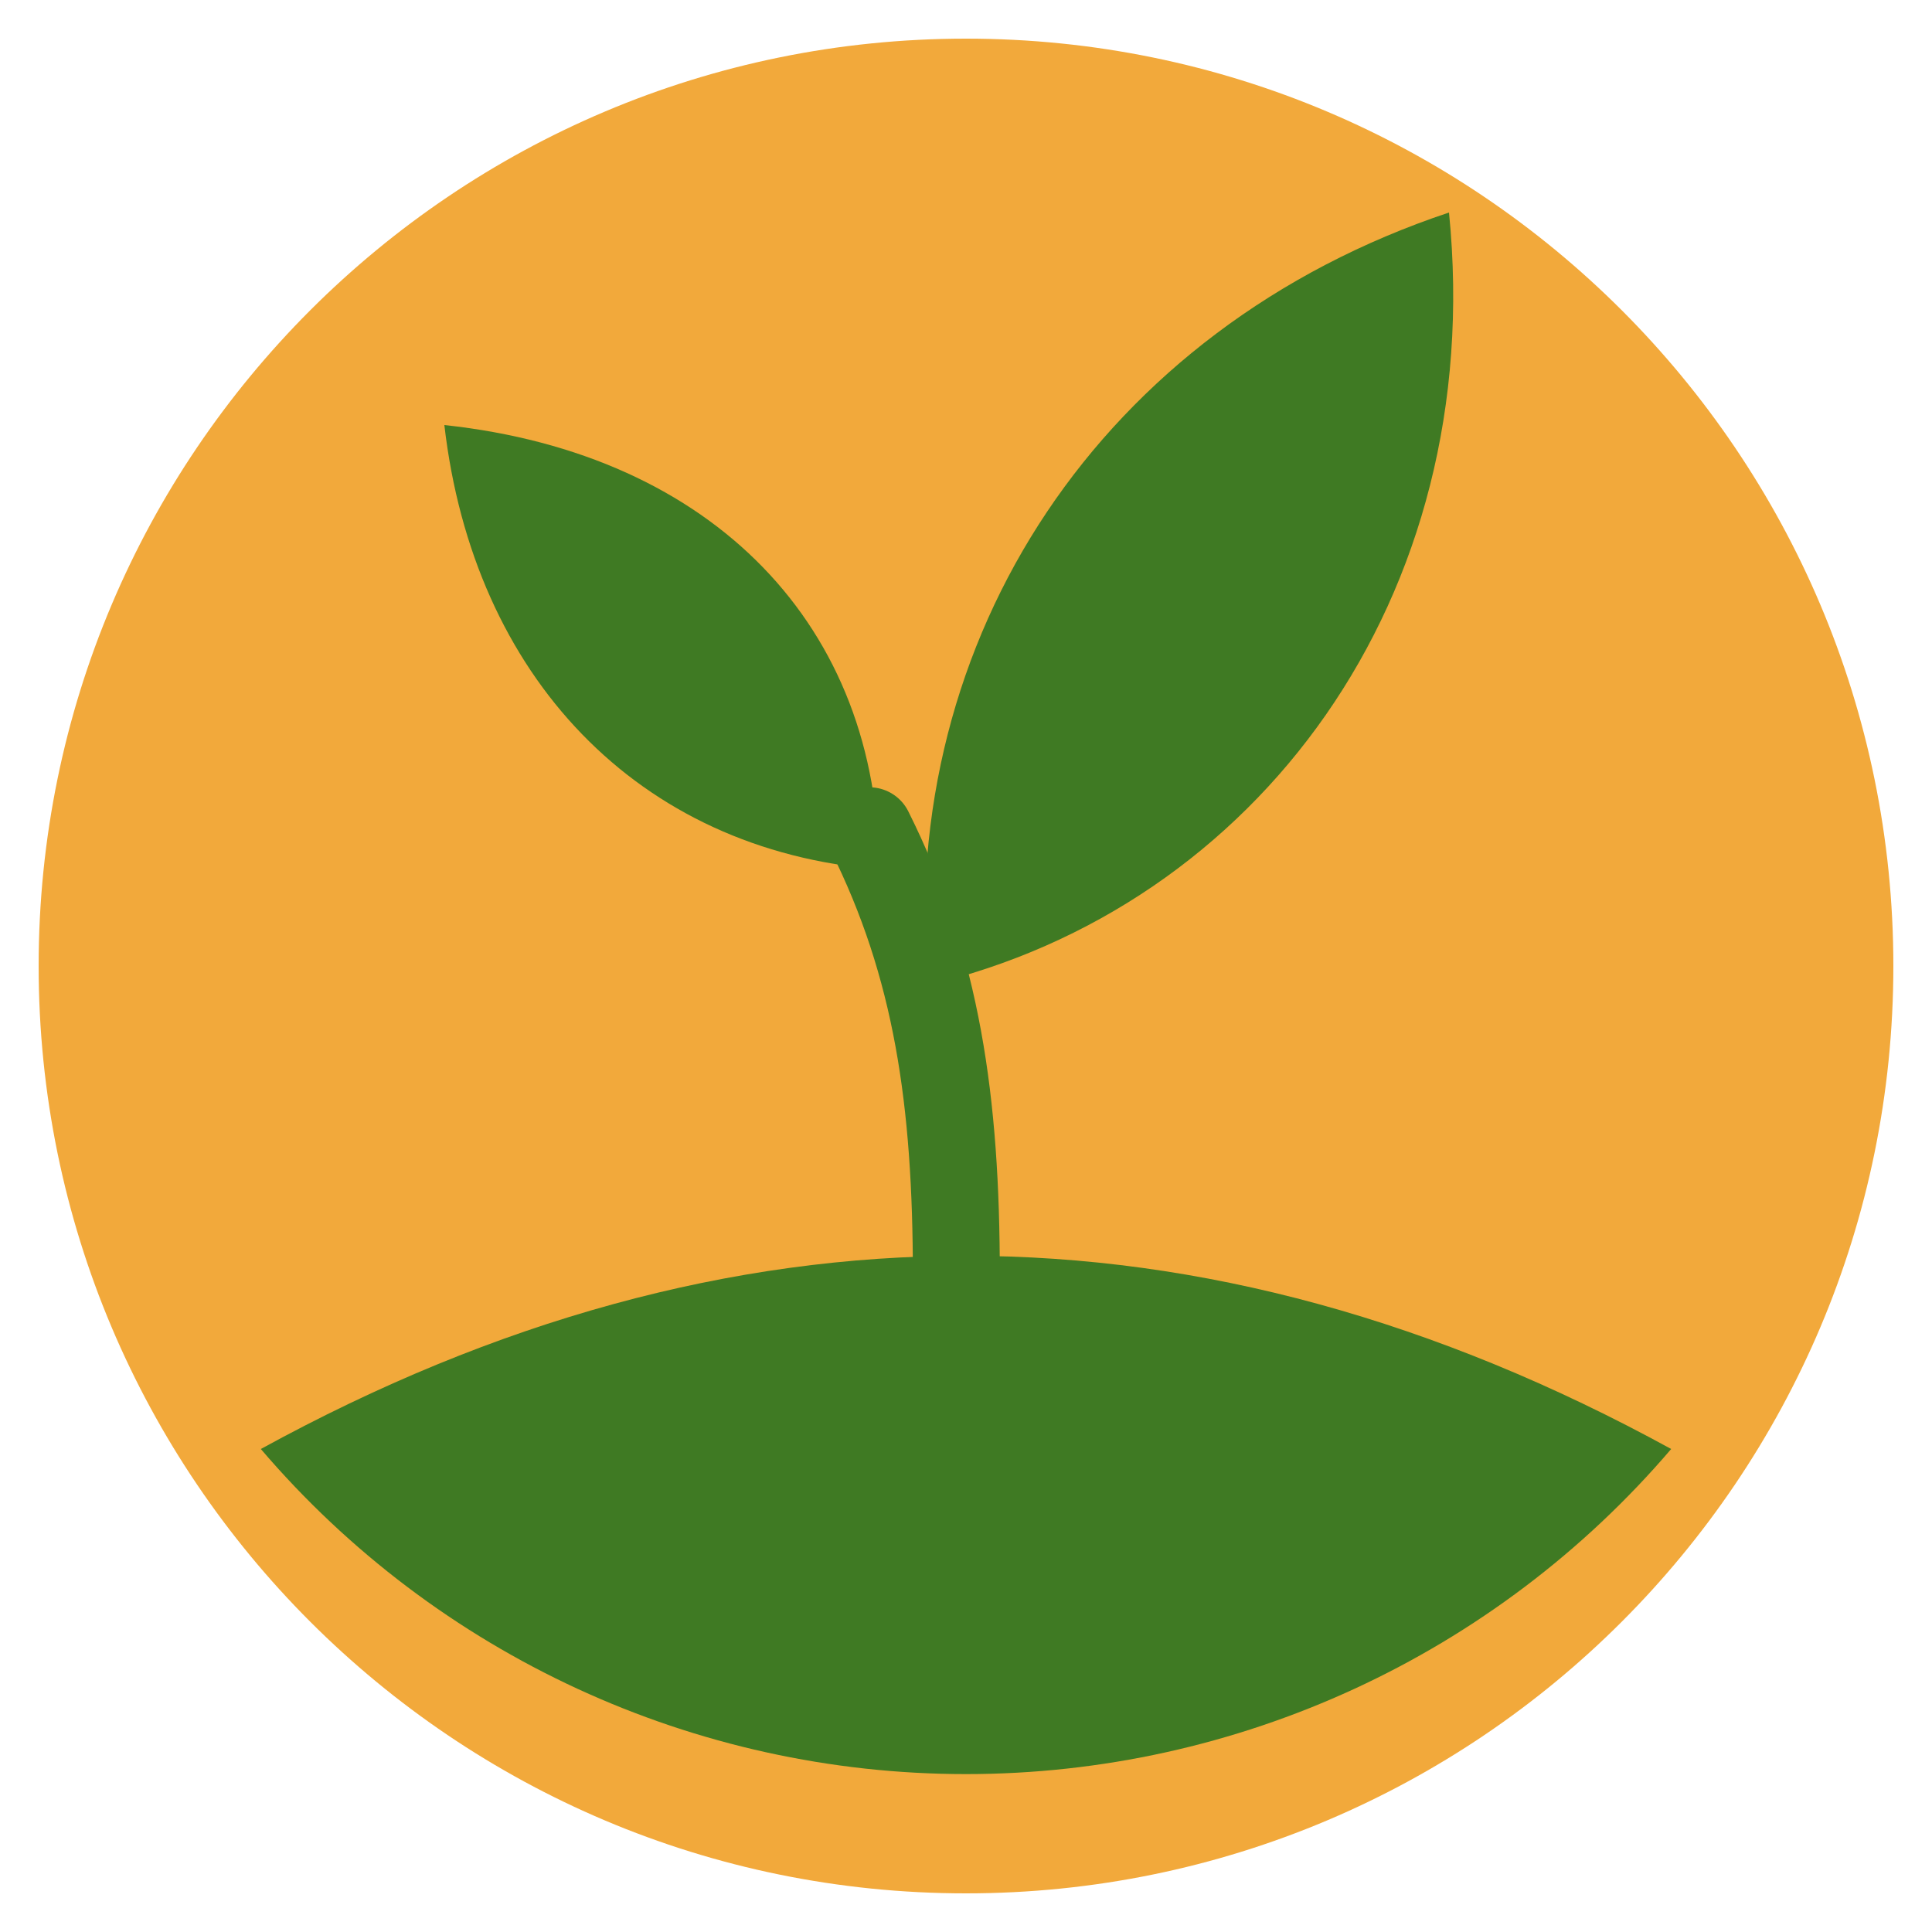
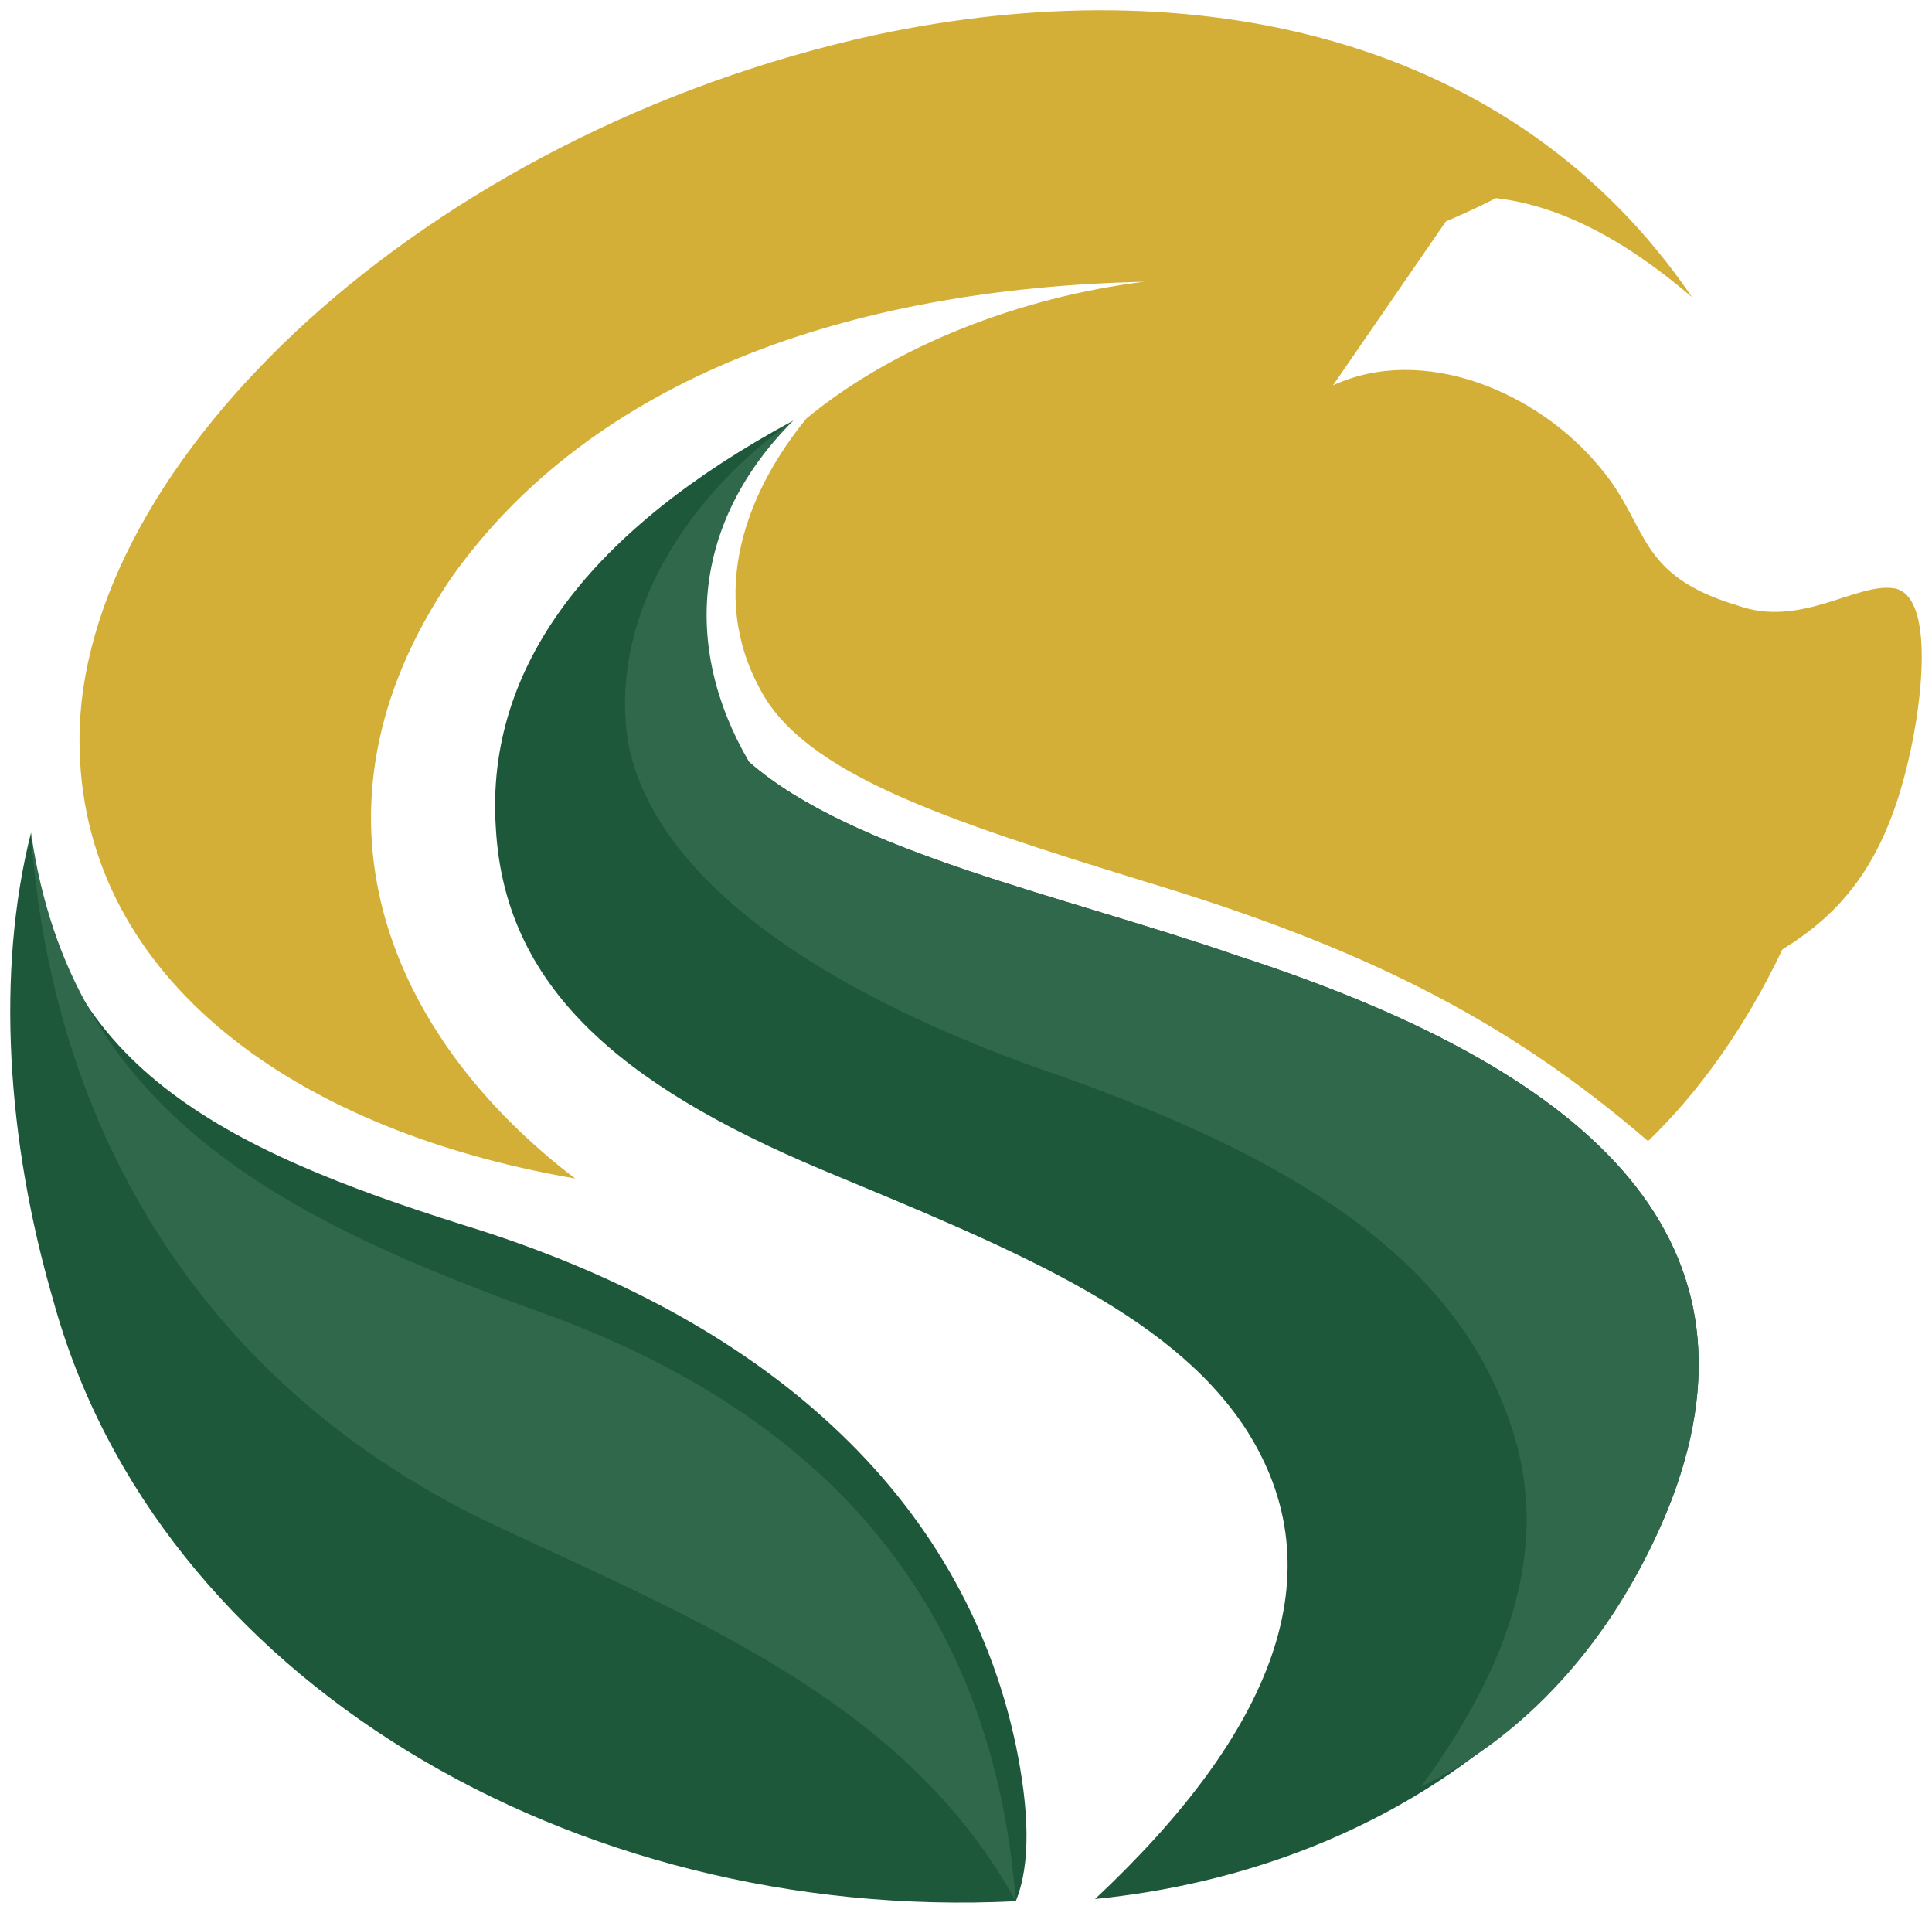
- <svg xmlns="http://www.w3.org/2000/svg" viewBox="0 0 100 100">
-   <circle cx="50" cy="50" r="48" fill="#F2A93B" />
-   <path d="M13.5,75 A48,48 0 0 0 86.5,75 Q50,55 13.5,75 Z" fill="#3F7A23" />
-   <path d="M49.5,66 C49.5,57 48.5,50 45,43" fill="none" stroke="#3F7A23" stroke-width="4.5" stroke-linecap="round" />
-   <path d="M45.5,45 C33,44 24.5,35 23,22 C37,23.5 45.5,32.5 45.5,45 Z" fill="#3F7A23" />
-   <path d="M48,51 C46.5,33 57,17 75,11 C77,31 65,47 48,51 Z" fill="#3F7A23" />
+ <svg xmlns="http://www.w3.org/2000/svg" viewBox="315.431 51.653 377.114 373.315">
+   <path fill-rule="nonzero" fill="rgb(83.138%, 68.628%, 21.568%)" fill-opacity="1" d="M 427.699 281.66 C 370.512 271.77 330.949 240.809 330.949 196.09 C 330.949 141.91 398.031 77.84 486.18 58.488 C 548.531 45.16 610.879 58.488 645.711 109.66 C 630.66 96.762 618.191 91.602 607.441 90.309 C 584.648 101.922 562.289 106.219 538.641 106.648 C 481.02 107.941 431.141 125.57 403.621 164.27 C 372.23 210.281 391.578 254.141 427.699 281.66 " />
+   <path fill-rule="nonzero" fill="rgb(83.138%, 68.628%, 21.568%)" fill-opacity="1" d="M 538.641 106.648 C 558.422 86.871 583.789 76.551 607.012 81.281 L 575.621 126.859 C 593.25 118.691 615.609 128.148 627.648 142.77 C 637.539 154.379 634.531 163.84 654.738 169.859 C 666.781 174.16 677.531 165.559 684.84 166.422 C 693.012 167.281 690.859 187.922 687.852 200.391 C 683.121 220.602 674.52 230.059 663.34 236.941 C 656.031 252.422 646.57 265.32 637.109 274.352 C 608.73 249.84 579.922 236.078 538.641 223.609 C 499.512 211.57 472.422 202.539 463.82 186.199 C 453.5 167.281 461.238 147.5 472.852 133.309 C 490.051 119.121 514.559 109.66 538.641 106.648 " />
+   <path fill-rule="nonzero" fill="rgb(11.765%, 34.509%, 22.745%)" fill-opacity="1" d="M 470.27 133.738 C 431.141 154.809 410.07 181.469 412.219 213.289 C 413.941 243.82 435.871 263.172 475.859 279.941 C 511.98 294.988 543.371 307.461 558.422 330.25 C 576.91 358.629 563.578 390.02 529.18 422.27 C 584.648 416.68 626.359 384.859 641.84 344.012 C 661.191 292.41 624.641 260.16 557.129 238.23 C 522.301 226.191 481.879 218.02 461.672 200.391 C 439.309 181.469 453.5 147.07 470.27 133.738 " />
+   <path fill-rule="nonzero" fill="rgb(18.431%, 40.784%, 29.019%)" fill-opacity="1" d="M 470.27 133.738 C 450.922 153.09 448.34 177.602 461.672 200.391 C 481.879 218.02 522.301 226.191 557.129 238.23 C 624.641 260.16 661.191 292.41 641.84 344.012 C 631.949 369.809 614.32 390.02 592.82 400.34 C 610.02 376.691 619.051 352.609 609.59 327.672 C 597.98 295.852 565.73 276.93 521.871 261.449 C 476.719 245.969 443.18 223.609 438.02 196.52 C 434.148 171.578 450.059 147.93 470.27 133.738 " />
+   <path fill-rule="nonzero" fill="rgb(11.765%, 34.509%, 22.745%)" fill-opacity="1" d="M 321.488 214.148 C 324.93 259.301 359.328 276.07 405.77 290.691 C 464.68 308.75 503.379 343.578 513.699 392.172 C 516.281 404.641 516.711 415.391 513.699 422.699 C 427.27 427 346 379.27 325.789 305.309 C 316.762 274.352 314.609 241.238 321.488 214.148 " />
+   <path fill-rule="nonzero" fill="rgb(18.431%, 40.784%, 29.019%)" fill-opacity="1" d="M 321.488 214.148 C 329.23 268.328 369.648 289.398 422.539 308.32 C 479.73 329.391 509.398 367.66 513.699 422.699 C 493.059 385.289 454.359 368.949 413.512 350.031 C 358.469 324.66 325.789 276.07 321.488 214.148 " />
</svg>
